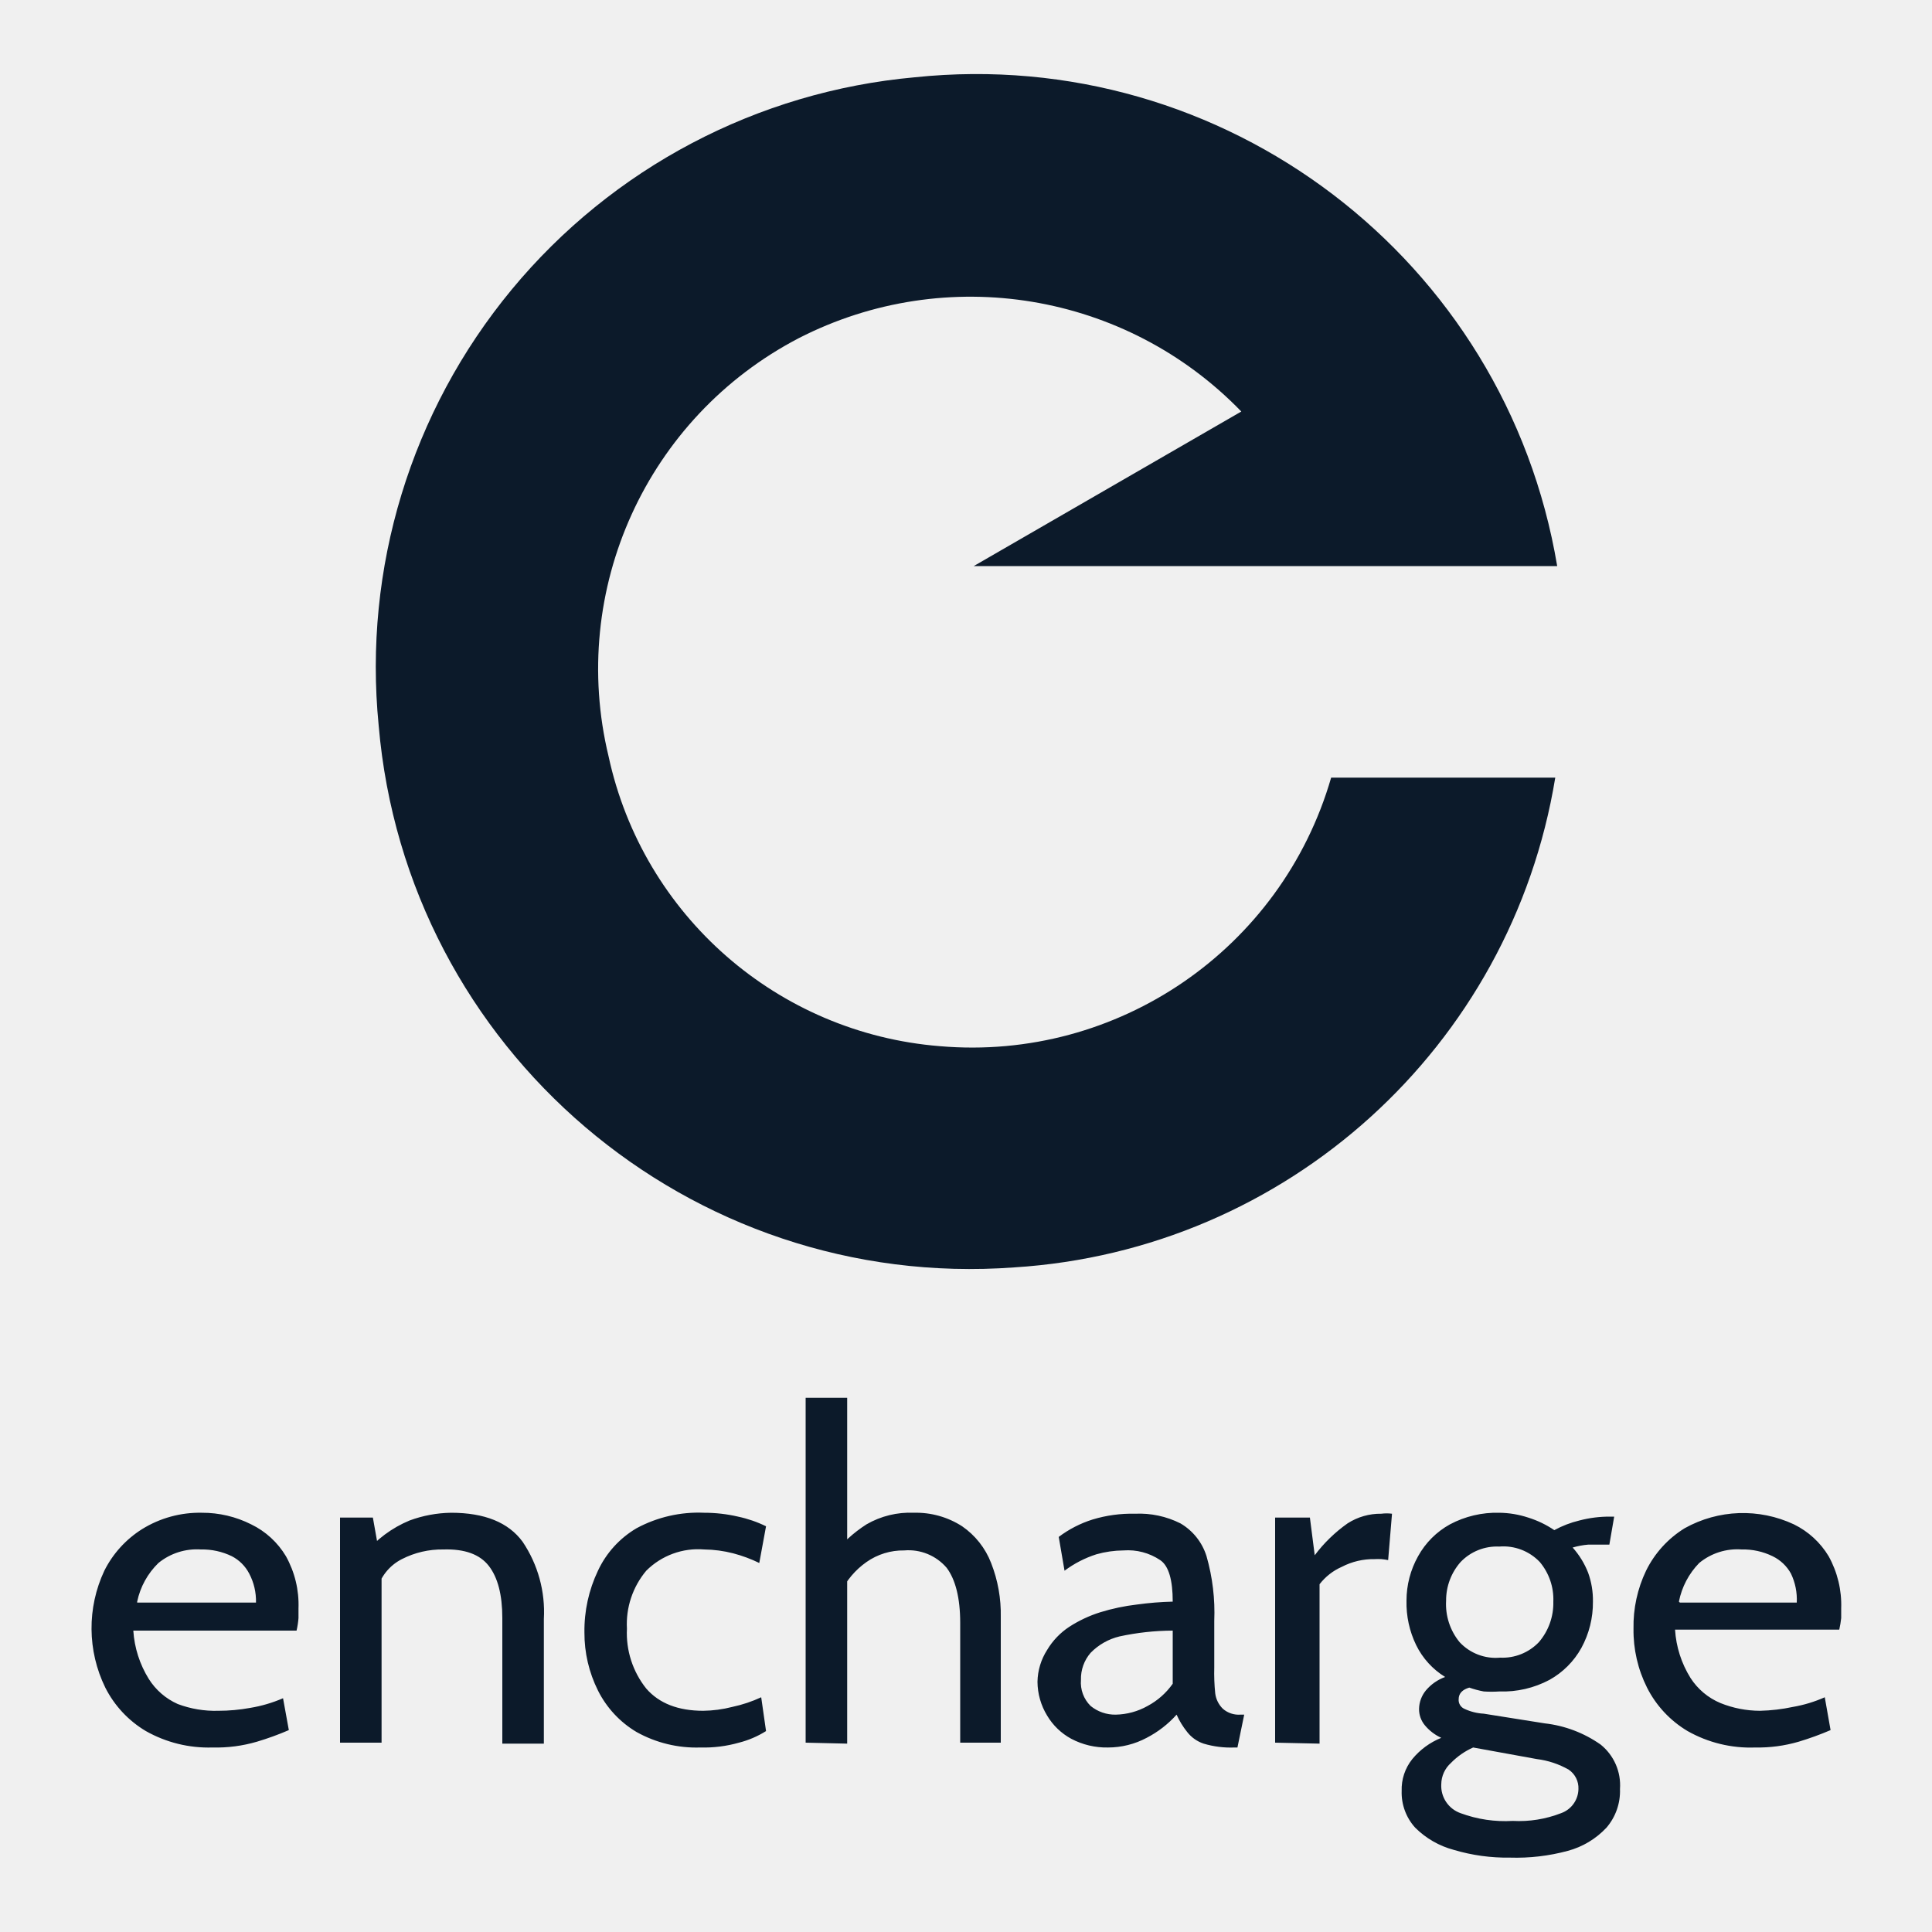
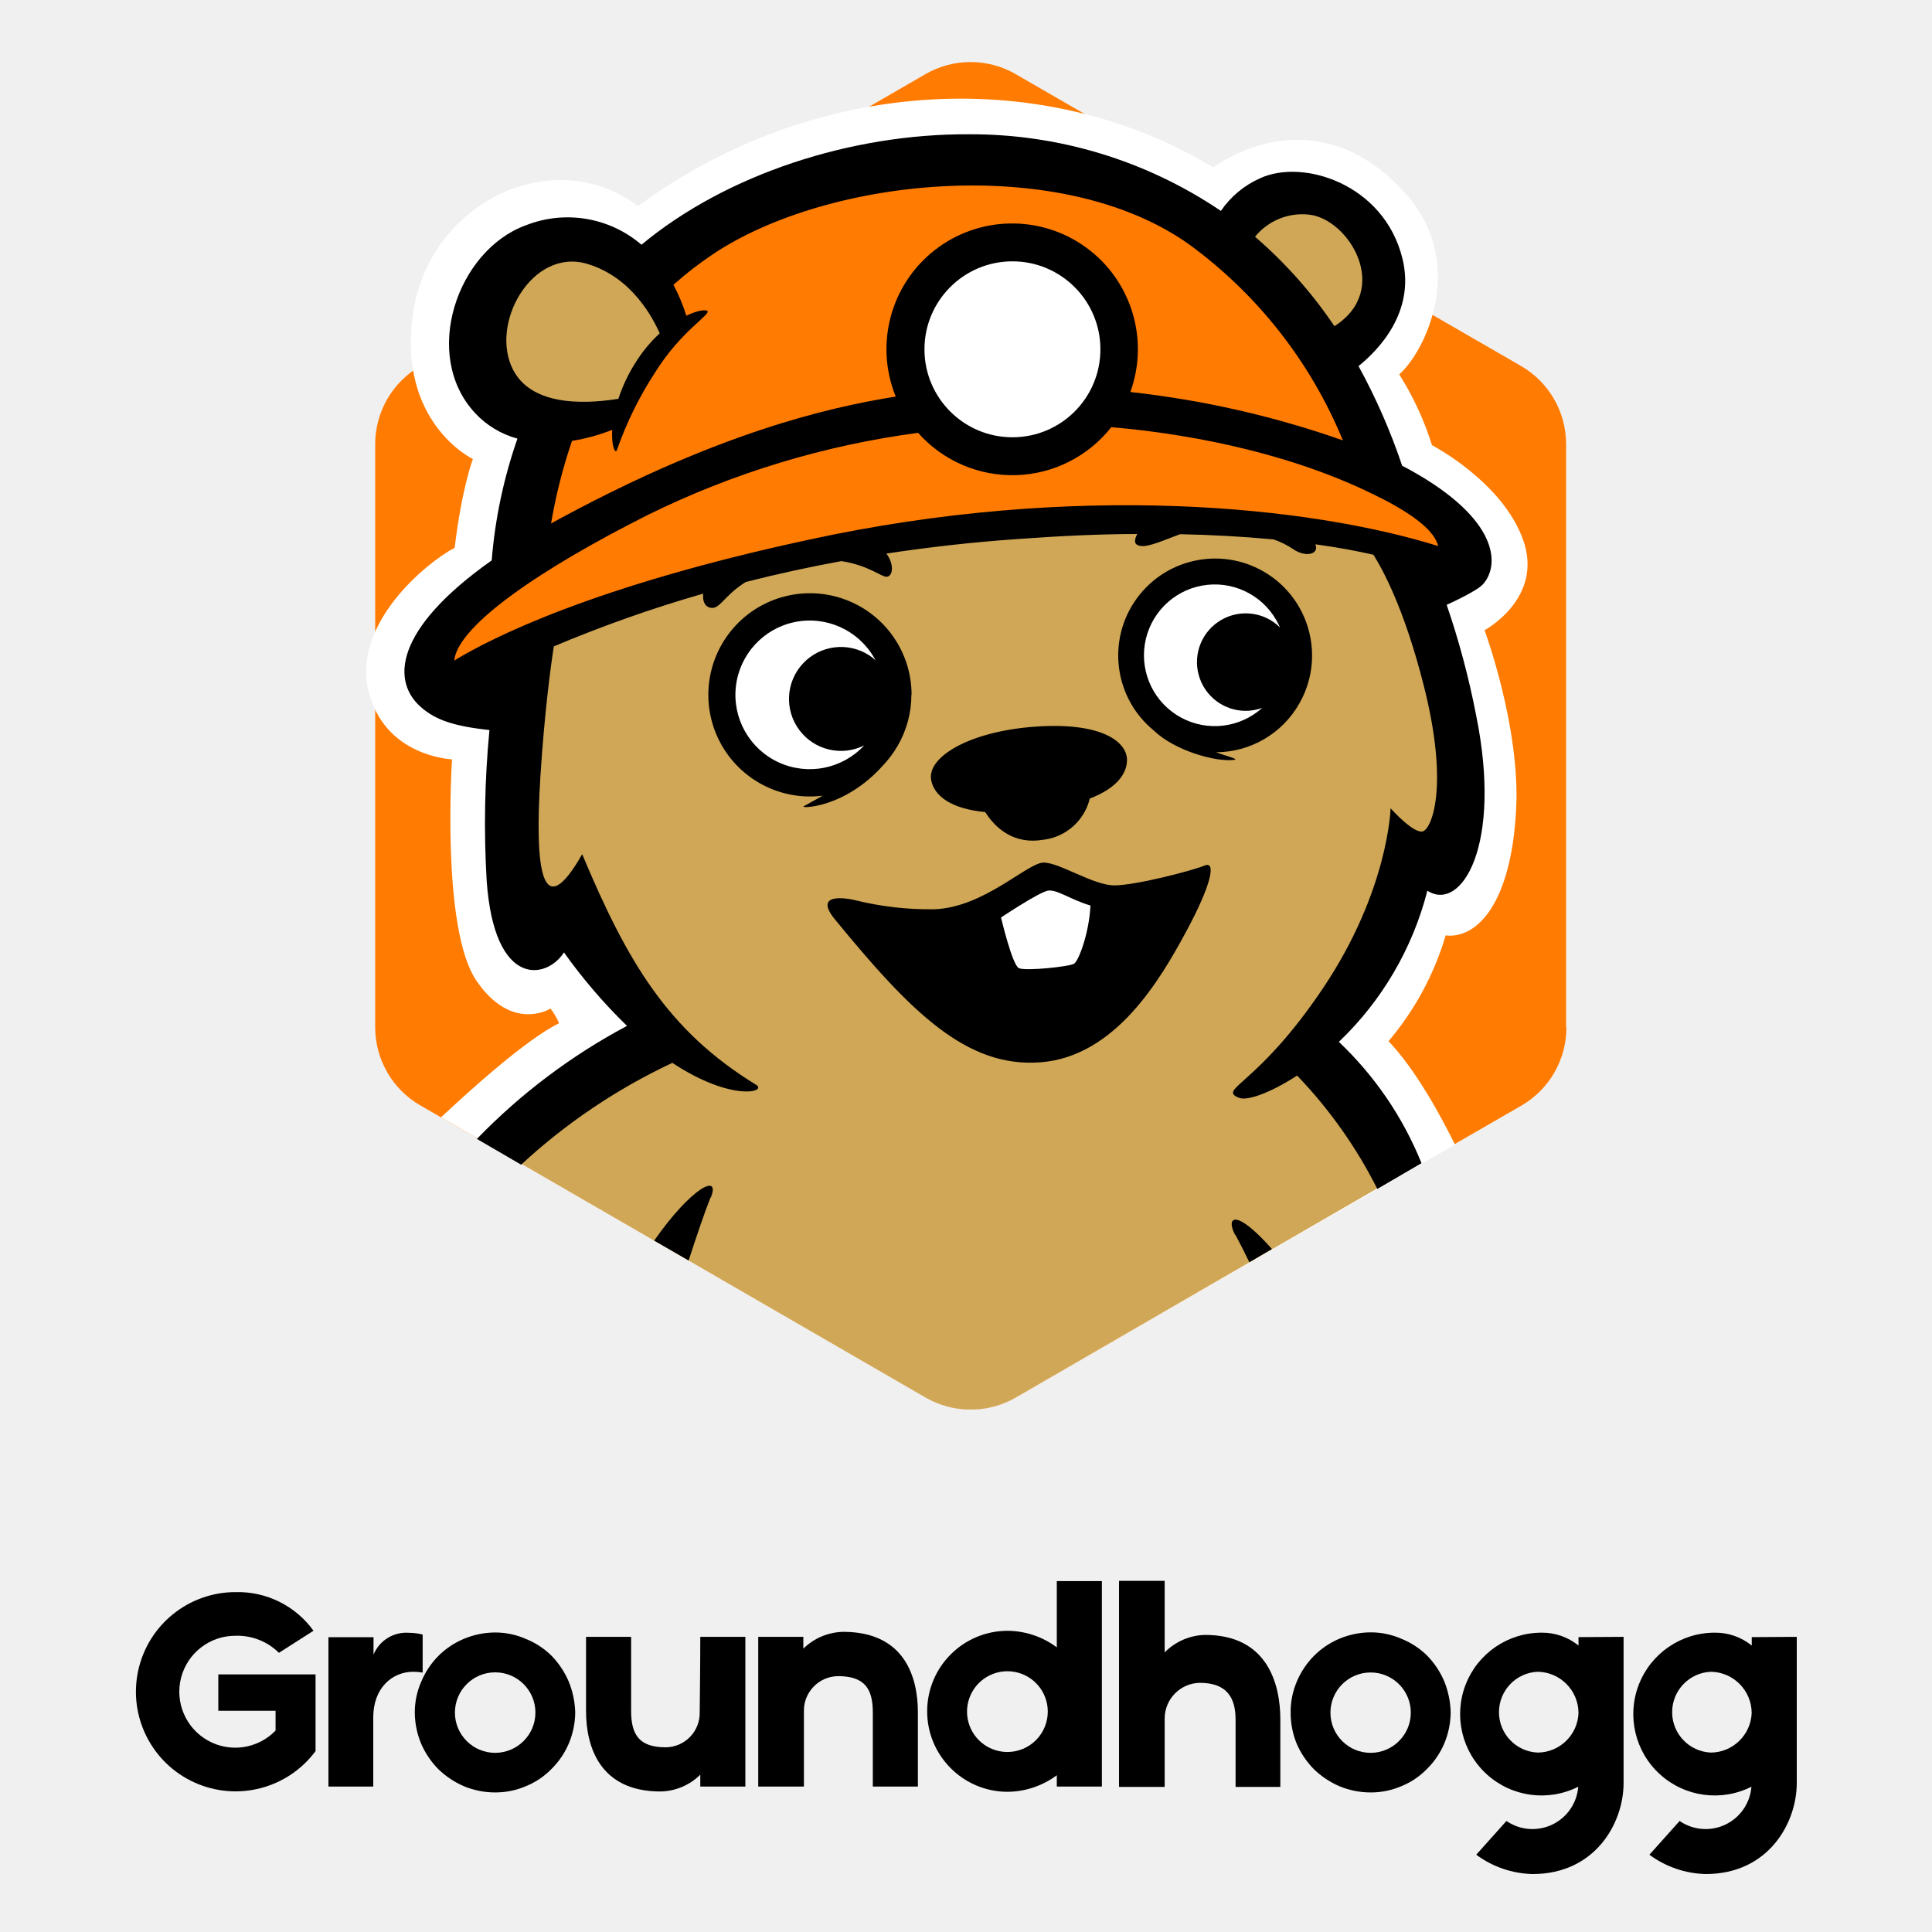
- <svg xmlns="http://www.w3.org/2000/svg" id="Layer_1" data-name="Layer 1" viewBox="0 0 200 200">
-   <defs />
+ <svg xmlns="http://www.w3.org/2000/svg" id="Layer_1" data-name="Layer 1" viewBox="0 0 300 300">
  <defs>
-     <style>
-       .cls-1{fill:#0c1a2a}
-     </style>
+     <style>.cls-1{fill:#ff7b01;}.cls-2{fill:#fff;}.cls-3{fill:#cfa756;}.cls-4{fill:none;}</style>
  </defs>
-   <path d="M161 58.6h-60.2l27.7-16A39 39 0 0082.7 35 38.6 38.6 0 0063 78.3a38.2 38.2 0 0034.3 30 38.7 38.7 0 0040.5-27.8H161a60.6 60.6 0 01-56 50.7 61.5 61.5 0 01-65.8-56.1A61.3 61.3 0 0194.7 8a61 61 0 0166.5 50.6zM22 180.9a13.2 13.2 0 01-6.9-1.7 11 11 0 01-4.2-4.5 14 14 0 01-.1-12.1 10.8 10.8 0 013.9-4.3 11.3 11.3 0 016.2-1.7 11.2 11.2 0 015.1 1.2 8.5 8.5 0 013.6 3.3 10.3 10.3 0 011.3 5.4v1a8.6 8.6 0 01-.2 1.3H13.8a10.8 10.8 0 001.6 5 6.8 6.8 0 003 2.6 11 11 0 004.2.7 18.3 18.3 0 003.3-.3 14.4 14.4 0 003.4-1l.6 3.3a29.9 29.9 0 01-3.3 1.2 15 15 0 01-4.6.6zm-7.8-15h12.3a6.1 6.1 0 00-.7-3 4.2 4.2 0 00-1.8-1.8 7 7 0 00-3.2-.7 6.3 6.3 0 00-4.4 1.4 7.8 7.8 0 00-2.2 4zM35.2 180.4v-23.3h3.4l.8 4.5-1.7-.7a12 12 0 014.7-3.5 12.9 12.9 0 014.3-.8q5.2 0 7.4 3a13 13 0 012.2 8v12.9H52v-13q0-3.6-1.4-5.4t-4.7-1.7a9.1 9.1 0 00-4.3 1 5 5 0 00-2.6 3.3l.5-2.6v18.3zM72.5 180.9a12.7 12.7 0 01-6.6-1.6 10.4 10.4 0 01-4-4.3 13.3 13.3 0 01-1.4-6 14.4 14.4 0 011.4-6.4 10 10 0 014-4.4 13.5 13.5 0 017-1.6 15.4 15.4 0 013.5.4 12.4 12.4 0 012.9 1l-.7 3.8a14.7 14.7 0 00-2.7-1 12.6 12.6 0 00-3-.4 7.6 7.6 0 00-6 2.2 8.6 8.6 0 00-2 6 9.2 9.2 0 002 6.2q2 2.3 5.9 2.3a12.7 12.7 0 003-.4 14 14 0 003-1l.5 3.5a9.8 9.8 0 01-2.8 1.2 13.3 13.3 0 01-4 .5zM83.4 180.4v-35.7h4.3v16.5l-1.5-.2a13.8 13.8 0 013.5-3.2 9 9 0 014.9-1.2 8.8 8.8 0 015 1.4 8.2 8.2 0 013 3.8 14.5 14.5 0 011 5.6v13h-4.2V168c0-2.6-.5-4.5-1.4-5.7a5.2 5.2 0 00-4.4-1.8 6.6 6.6 0 00-3.9 1.2 8.2 8.2 0 00-2.7 3.2l.7-2.7v18.3zM114.7 180.9a7.8 7.8 0 01-3.8-.9 6.5 6.5 0 01-2.5-2.4 6.8 6.8 0 01-1-3.5 6.3 6.3 0 011-3.3 7.4 7.4 0 012.3-2.4 13.2 13.2 0 013.2-1.5 21.2 21.2 0 013.8-.8 32.8 32.8 0 013.7-.3c0-2.2-.4-3.7-1.3-4.3a6 6 0 00-3.8-1 10.6 10.6 0 00-2.8.4 11.2 11.2 0 00-3.3 1.7l-.6-3.5a11.6 11.6 0 013.5-1.8 14 14 0 014.4-.6 9.5 9.5 0 014.7 1 6 6 0 012.7 3.4 21.2 21.2 0 01.8 6.7v4.8a20.7 20.7 0 00.1 2.7 2.7 2.7 0 00.8 1.6 2.5 2.5 0 001.8.6h.4l-.7 3.4h-.3a9.8 9.8 0 01-3.2-.4 3.6 3.6 0 01-1.7-1.2 8.2 8.2 0 01-1.1-1.8 10.8 10.8 0 01-3.1 2.4 8.5 8.5 0 01-4 1zm.8-3.4a7 7 0 003.3-.9 7.5 7.5 0 002.6-2.3v-5.5a26.5 26.5 0 00-5.5.6 6.2 6.2 0 00-3 1.7 4.1 4.1 0 00-1 2.8 3.4 3.4 0 001 2.7 4 4 0 002.6.9zM132 180.4v-23.3h3.6l.5 3.9a15.2 15.2 0 013.4-3.3 6.3 6.3 0 013.5-1 4.3 4.3 0 011.1 0l-.4 4.8a6.5 6.5 0 00-.7-.1 6 6 0 00-.7 0 7.1 7.1 0 00-3.4.8 5.9 5.9 0 00-2.3 1.8v16.5zM156.3 192.3a19.3 19.3 0 01-5.8-.8 8.9 8.9 0 01-4-2.3 5.4 5.4 0 01-1.4-3.8 5 5 0 011.1-3.3 7.5 7.5 0 013-2.2 4.8 4.8 0 01-1.7-1.3 2.6 2.6 0 01-.6-1.7 3.1 3.1 0 01.7-1.9 4.7 4.7 0 012-1.4 8 8 0 01-3-3.3 10 10 0 01-1-4.6 9.4 9.4 0 011.2-4.6 8.4 8.4 0 013.3-3.3 10.3 10.3 0 015.1-1.2 9.9 9.9 0 013 .5 10.2 10.2 0 012.7 1.3 10.6 10.6 0 012.6-1 12.2 12.2 0 013.2-.4h.4l-.5 2.9h-2.2a8 8 0 00-1.6.3 8.6 8.6 0 011.6 2.6 8.4 8.4 0 01.5 3 9.8 9.8 0 01-1.2 4.8 8.5 8.5 0 01-3.3 3.3 10.3 10.3 0 01-5.2 1.2 12.3 12.3 0 01-1.6 0 10.2 10.2 0 01-1.5-.4c-.7.2-1.1.6-1.1 1.2a1 1 0 00.6 1 5.4 5.4 0 002 .5l6.3 1a12.5 12.5 0 015.8 2.2 5.4 5.4 0 012 4.6 5.8 5.8 0 01-1.4 4 8.5 8.5 0 01-4 2.4 20.5 20.5 0 01-6 .7zm.3-3.8a12 12 0 005-.8 2.7 2.7 0 001.8-2.5 2.3 2.3 0 00-1-2 8.8 8.8 0 00-3.3-1.1l-6.6-1.2a7.4 7.4 0 00-2.3 1.6 3 3 0 00-1 2.2 3 3 0 002 3 13.3 13.3 0 005.4.8zm-1.3-16.9a5.2 5.2 0 004-1.6 6.2 6.2 0 001.5-4.2 6 6 0 00-1.4-4.1 5.2 5.2 0 00-4.2-1.6 5.2 5.2 0 00-4 1.6 6 6 0 00-1.5 4 6.2 6.2 0 001.4 4.3 5.1 5.1 0 004.2 1.6zM181.7 180.9a13.2 13.2 0 01-7-1.7 11 11 0 01-4.2-4.5 13.2 13.2 0 01-1.4-6.1 13.3 13.3 0 011.3-6 10.7 10.7 0 014-4.4 12.4 12.4 0 0111.3-.4 8.6 8.6 0 013.6 3.3 10.4 10.4 0 011.3 5.4v1a10.4 10.4 0 01-.2 1.2h-17a10.7 10.7 0 001.6 5 6.8 6.8 0 003.1 2.6 11 11 0 004.1.8 18.3 18.3 0 003.4-.4 14 14 0 003.3-1l.6 3.4a31 31 0 01-3.3 1.2 15 15 0 01-4.5.6zm-7.8-15H186a6.2 6.2 0 00-.6-3 4.3 4.3 0 00-1.9-1.8 6.9 6.9 0 00-3.2-.7 6.2 6.2 0 00-4.4 1.4 7.9 7.9 0 00-2.1 4z" class="cls-1" />
+   <path class="cls-1" d="M243.18,159.54V68.92a14,14,0,0,0-7-12.09L157.71,11.51a14,14,0,0,0-14,0L65.26,56.84a14,14,0,0,0-7,12.09v90.62a14,14,0,0,0,7,12.09L143.75,217a14,14,0,0,0,14,0l78.48-45.32a14,14,0,0,0,7-12.09h0" />
+   <path class="cls-2" d="M86.81,158.88a10.94,10.94,0,0,0-1.32-2.27s-6,3.78-11.52-4.34-3.78-34.36-3.78-34.36-10.57-.38-13-10.76,9.07-19.83,13.41-22.09c1.14-9.44,2.83-13.78,2.83-13.78s-11.89-5.67-9.25-22.85S86.05,22.19,99.08,32c27.75-20.4,63.44-21.71,89.3-6,8.31-5.66,20-7,29.83,4s3,24.73-.94,28.13a46.52,46.52,0,0,1,5.09,11s10.95,5.67,14.16,14.73-6,14-6,14,5.56,15,4.91,27.75c-.76,14.92-6.23,20.2-10.95,19.64a45.07,45.07,0,0,1-8.87,16.42c4.19,4.4,8.06,11.48,10.32,16.07L157.71,217a14,14,0,0,1-14,0L68.48,173.5C73,169.27,81.69,161.41,86.81,158.88Z" />
+   <path class="cls-3" d="M102.85,160.26a116.91,116.91,0,0,1-13.21-19.63s-8.64,9.23-9.42-6.33-.4-25-.4-25-15.86-.38-13.59-6.8S81,87,81,87s.75-14,4.15-21.52c-9.44-3.77-12.84-9.82-8.68-19.64s17-12.08,23-3.39c27.94-22.29,69.86-21.91,90.25-4.54,7.55-9.44,17-10.57,23.41-1.14s-6.42,18.89-6.42,18.89l7.56,17s12.68,7.63,12.95,13.44-6.54,3.18-6.54,3.18,7.55,23,6.8,35.48-7.93,7.94-7.93,7.94A75.16,75.16,0,0,1,204,160.64a102.57,102.57,0,0,1,13,22.08L157.71,217a14,14,0,0,1-14,0L76.48,178.12A139.14,139.14,0,0,1,102.85,160.26ZM166,39.47a17.18,17.18,0,1,0,8.59,14.88A17.18,17.18,0,0,0,166,39.47Zm30,51.3a13.6,13.6,0,1,0,6.54,11.34A13.6,13.6,0,0,0,196,90.77Zm-62.8,5.45a13.33,13.33,0,1,0,6.42,11.12A13.33,13.33,0,0,0,133.19,96.22ZM155,153.84l16.24-2.26,1.13-11.71-9.82-3.4-10.57,6Z" />
+   <path class="cls-1" d="M158,81.85c-42.54,4-67,12.33-89.62,24.16-5-1.76,4.28-12.33,12.59-19A54.17,54.17,0,0,1,85.1,65.49a32.73,32.73,0,0,0,12-2c2-6.8,7.81-12.59,7.81-12.59a36.66,36.66,0,0,0-4.53-8.05C108.13,31.76,138.6,20.68,169.81,28S213.36,73,213.36,73s14.6,6.55,13.85,15.11c-10.58-5-40.09-9-69.23-6.3Zm8-42.38a17.18,17.18,0,1,0,8.59,14.88A17.18,17.18,0,0,0,166,39.47Z" />
+   <path d="M193.42,110.38a7.57,7.57,0,1,1,5.34-12.95,10.18,10.18,0,0,0-.58-1.14A11,11,0,1,0,196,109.92,7.58,7.58,0,0,1,193.42,110.38Zm-51.9-2.48a15.74,15.74,0,0,1-2.12,7.89,16.36,16.36,0,0,1-2.29,3.07c-6,6.7-12.85,6.67-12.34,6.36s1.67-.93,3-1.67a15.78,15.78,0,1,1,13.78-15.65Zm-5.79-5.77a11.54,11.54,0,1,0-1.54,13.62,8.07,8.07,0,1,1,.77-14,8.41,8.41,0,0,1,1,.77ZM191.58,118c-2.85.33-9.16-1.43-12.41-4.56a15.05,15.05,0,1,1,22.56-4.15h0a14.92,14.92,0,0,1-12.89,7.52C190.53,117.46,192.54,117.89,191.58,118Zm-93-61.52a21.67,21.67,0,0,1,3.86-4.72c-1-2.24-4.24-8.71-11.27-10.79-8.56-2.55-15.27,9.37-11.45,16.54,3.22,6.07,12.57,5,16.3,4.42a25,25,0,0,1,2.56-5.46Zm11.22-8.22c.81.46-4,3-8.1,9.61a55.27,55.27,0,0,0-5.9,12c-.29.69-.87-.61-.74-3.12a30,30,0,0,1-6.24,1.71,80.92,80.92,0,0,0-3.25,12.83q1.11-.63,2.25-1.23c23.69-12.68,40.28-16.73,51.27-18.48a19.52,19.52,0,1,1,36.43-.71,148.48,148.48,0,0,1,33,7.51A71.2,71.2,0,0,0,184.72,38c-19.9-14.24-56.13-10.53-74.06,1.5a54.52,54.52,0,0,0-6.09,4.73,26.84,26.84,0,0,1,2,4.8C108.24,48.21,109.49,48.06,109.84,48.26ZM73.74,64.11C65.41,55.09,71,38.88,81.61,35a17.63,17.63,0,0,1,18,3c13.23-11,32.63-17.24,50.81-17.15a69.32,69.32,0,0,1,39.16,11.9,14.44,14.44,0,0,1,6.09-5.07c6.6-3.07,19.24.85,22.1,12.46,2.05,8.31-3.76,14.25-6.82,16.71a95.08,95.08,0,0,1,6.78,15.48c1,.5,1.86,1,2.62,1.44,12.81,7.57,12.35,14.36,9.88,17-.56.6-2.46,1.72-5.59,3.15A127.49,127.49,0,0,1,229.2,111c4.16,20.37-2.32,30.7-7.56,27.31a49.34,49.34,0,0,1-13.74,23.47,53.58,53.58,0,0,1,12.83,18.84l-6.86,4a72.22,72.22,0,0,0-12.46-17.61c-4.31,2.81-7.88,4-9.09,3.43-3.24-1.38,2.94-1.84,13.12-17s10.49-27.93,10.49-27.93,3.71,4.17,5.09,3.55,4-7.25,0-22.84c-3-11.78-6.33-17.83-7.76-20.08-2.51-.57-5.48-1.14-9-1.62.63,1.7-1.74,2-3.49.72a13.36,13.36,0,0,0-3-1.48q-7.25-.67-14.53-.81c-2.51.92-4.83,2-6.1,1.83s-.93-1.1-.55-1.86c-5.6,0-11.78.29-18.58.78-7.26.51-14,1.29-20.37,2.26,1.28,1.71,1,3.6,0,3.6-.8,0-2.92-1.83-7-2.43q-7.47,1.37-14.84,3.24c-3.45,2.16-4,4.3-5.49,4-1-.22-1.22-1.23-1.12-2.19a205.19,205.19,0,0,0-23.19,8.19c-.52,3.31-1.43,10.13-2.08,20.08-.92,14.51.16,23.3,6.48,12.19,7,16.67,13.25,27.38,27,35.8,1.82,1.11-3.78,2.69-13-3.4a92.23,92.23,0,0,0-23.48,15.81l-6.87-4a93.8,93.8,0,0,1,23.31-17.55,83.16,83.16,0,0,1-9.79-11.41c-2.63,4.16-10.8,5.71-12-11.11A151.92,151.92,0,0,1,76,113.36c-5.64-.6-8.29-1.62-10.38-3.34-5-4.07-4.46-12.28,10.73-23a75.64,75.64,0,0,1,4-18.91A14,14,0,0,1,73.74,64.11ZM203.28,33.33a9.45,9.45,0,0,0-8.4,3.43,69.68,69.68,0,0,1,12.33,13.89c8.94-5.7,2.22-16.66-3.93-17.32Zm11.11,44c-12.47-6.41-28-9.82-41.83-11a19.56,19.56,0,0,1-30,.88,135.09,135.09,0,0,0-41.93,12.73c-16.38,8.23-29.54,17.12-30.1,22.63C76.28,99.08,92.12,91,125.66,83.79c41.44-9,77.74-5.21,97.66,1C222.76,82.51,219.77,80.07,214.39,77.31ZM170.87,54.24A13.66,13.66,0,1,0,157.22,67.9,13.65,13.65,0,0,0,170.87,54.24Zm13.27,90.5c-4,7.41-10.95,19.29-22.52,20.21s-20.26-7.89-32-22.22c-3.39-4.17,1.86-3.28,3.24-2.93a48.12,48.12,0,0,0,12.19,1.39c7.72-.24,14.51-7.25,17-7.25s7.71,3.54,11,3.54,12.18-2.31,14-3.08S188.15,137.33,184.14,144.74Zm-14.81-4.13c-3.12-.92-5.21-2.54-6.6-2.31s-7.29,4.17-7.29,4.17,1.74,7.4,2.78,7.87,7.87-.24,8.57-.7S169.1,145,169.33,140.61Zm-59,45.33c-.88,2.2-2.17,6-3.4,9.79l-5.35-3.09C107.4,184.33,111.91,182.11,110.38,185.94Zm81.48,5.86c-1.52-2.84,0-4.29,5.7,2.15L194,196c-.77-1.58-1.52-3.07-2.13-4.2Zm-29.78-61.41c-4.43.78-7.36-1.62-9.05-4.29-5.4-.53-7.95-2.55-8.39-5-.62-3.4,5.4-7.25,15.12-8.18C170.84,111.89,175,115.11,175,118c0,2-1.43,4.34-5.78,6A8.45,8.45,0,0,1,162.08,130.39Z" />
+   <path class="cls-4" d="M243.18,162V66.51c0-3.49-1-42.54-4-44.29L155.63,10.31a9.8,9.8,0,0,0-9.8,0l-84.89,9c-3,1.76-2.66,43.69-2.66,47.18V162a9.81,9.81,0,0,0,4.9,8.49l82.65,47.71a9.8,9.8,0,0,0,9.8,0l82.65-47.71A9.81,9.81,0,0,0,243.18,162Z" />
+   <path d="M49,271.91h0a15.47,15.47,0,1,1-12.41-24.69,14.46,14.46,0,0,1,12.09,6l-5.37,3.43A9.17,9.17,0,0,0,36.52,254a8.69,8.69,0,1,0,6.27,14.72v-3.07H33.9V260H49Z" />
+   <path d="M65.63,253.81v5.91a7.82,7.82,0,0,0-1.45-.13c-3.34,0-6.22,2.57-6.22,7.08v10.75H51v-23.2h7v2.71a5.5,5.5,0,0,1,5.5-3.39A8.84,8.84,0,0,1,65.63,253.81Z" />
+   <path d="M89.32,265.91a12.72,12.72,0,0,1-1,4.83,12.37,12.37,0,0,1-2.66,3.92,11.72,11.72,0,0,1-3.93,2.67,12,12,0,0,1-4.83,1,12.68,12.68,0,0,1-4.83-.95,13.3,13.3,0,0,1-4-2.66,12.82,12.82,0,0,1-2.66-3.93,12.68,12.68,0,0,1-1-4.83,11.8,11.8,0,0,1,1-4.83,12.53,12.53,0,0,1,2.66-4A12.25,12.25,0,0,1,72,254.49a12.72,12.72,0,0,1,4.83-1,11.76,11.76,0,0,1,4.82,1,12,12,0,0,1,4,2.62,13.18,13.18,0,0,1,2.66,4A13.53,13.53,0,0,1,89.32,265.91Zm-6.18,0a6.25,6.25,0,1,0-6.23,6.27A6.26,6.26,0,0,0,83.14,265.91Z" />
+   <path d="M91,265.68V254.17h7v11.51c0,3.7,1.27,5.64,5.37,5.64a5.32,5.32,0,0,0,5.28-5.46s.09-7.22.09-11.69h7v23.25h-7v-1.85a9,9,0,0,1-6.18,2.61C93.07,278.18,91,271.14,91,265.68Z" />
+   <path d="M142.53,265.91v11.51h-7V265.91c0-3.7-1.27-5.64-5.42-5.64a5.36,5.36,0,0,0-5.28,5.5v11.65h-7.09V254.17h7V256a9.11,9.11,0,0,1,6.23-2.61C140.5,253.41,142.53,260.45,142.53,265.91Z" />
+   <path d="M171.1,245.51v31.91h-7v-1.76a13,13,0,0,1-7.63,2.57,12.48,12.48,0,1,1,0-25,12.93,12.93,0,0,1,7.63,2.57V245.51Zm-8.4,20.22a6.27,6.27,0,1,0-9.37,5.5,6.38,6.38,0,0,0,3.1.82,6.28,6.28,0,0,0,6.27-6.32Z" />
+   <path d="M198.81,267v10.47h-6.95V267c0-3.43-1.4-5.69-5.55-5.69a5.55,5.55,0,0,0-5.46,5.55v10.61h-7.09v-32h7.09v11.11a9.09,9.09,0,0,1,6.27-2.71C196.78,253.86,198.81,261.44,198.81,267Z" />
+   <path d="M225.26,265.91a12.73,12.73,0,0,1-1,4.83,12.21,12.21,0,0,1-2.66,3.92,11.62,11.62,0,0,1-3.93,2.67,11.93,11.93,0,0,1-4.83,1,12.66,12.66,0,0,1-4.82-.95,13.22,13.22,0,0,1-4-2.66,13,13,0,0,1-2.66-3.93,12.68,12.68,0,0,1-.95-4.83,12,12,0,0,1,.95-4.83,12.7,12.7,0,0,1,2.66-4,12.36,12.36,0,0,1,3.93-2.66,12.72,12.72,0,0,1,4.83-1,11.8,11.8,0,0,1,4.83,1,12.1,12.1,0,0,1,4,2.62,13,13,0,0,1,2.66,4A13.76,13.76,0,0,1,225.26,265.91Zm-6.19,0a6.24,6.24,0,1,0-6.23,6.27A6.25,6.25,0,0,0,219.07,265.91Z" />
+   <path d="M252.11,254.17v22.7c0,6.19-4.38,14.13-14.13,14.13a15.3,15.3,0,0,1-8.75-3l4.69-5.24a7.13,7.13,0,0,0,11.15-5.32,12.64,12.64,0,1,1-5.69-23.92,8.91,8.91,0,0,1,5.73,2v-1.31Zm-7,11.83a6.44,6.44,0,0,0-6.32-6.41,6.28,6.28,0,0,0,0,12.55,6.39,6.39,0,0,0,6.32-6.14Z" />
+   <path d="M279,254.17v22.7c0,6.19-4.38,14.13-14.13,14.13a15.3,15.3,0,0,1-8.75-3l4.69-5.24a7.13,7.13,0,0,0,11.15-5.32,12.64,12.64,0,1,1-5.69-23.92,8.94,8.94,0,0,1,5.74,2v-1.31ZM272,266a6.44,6.44,0,0,0-6.32-6.41,6.28,6.28,0,0,0,0,12.55A6.4,6.4,0,0,0,272,266Z" />
</svg>
